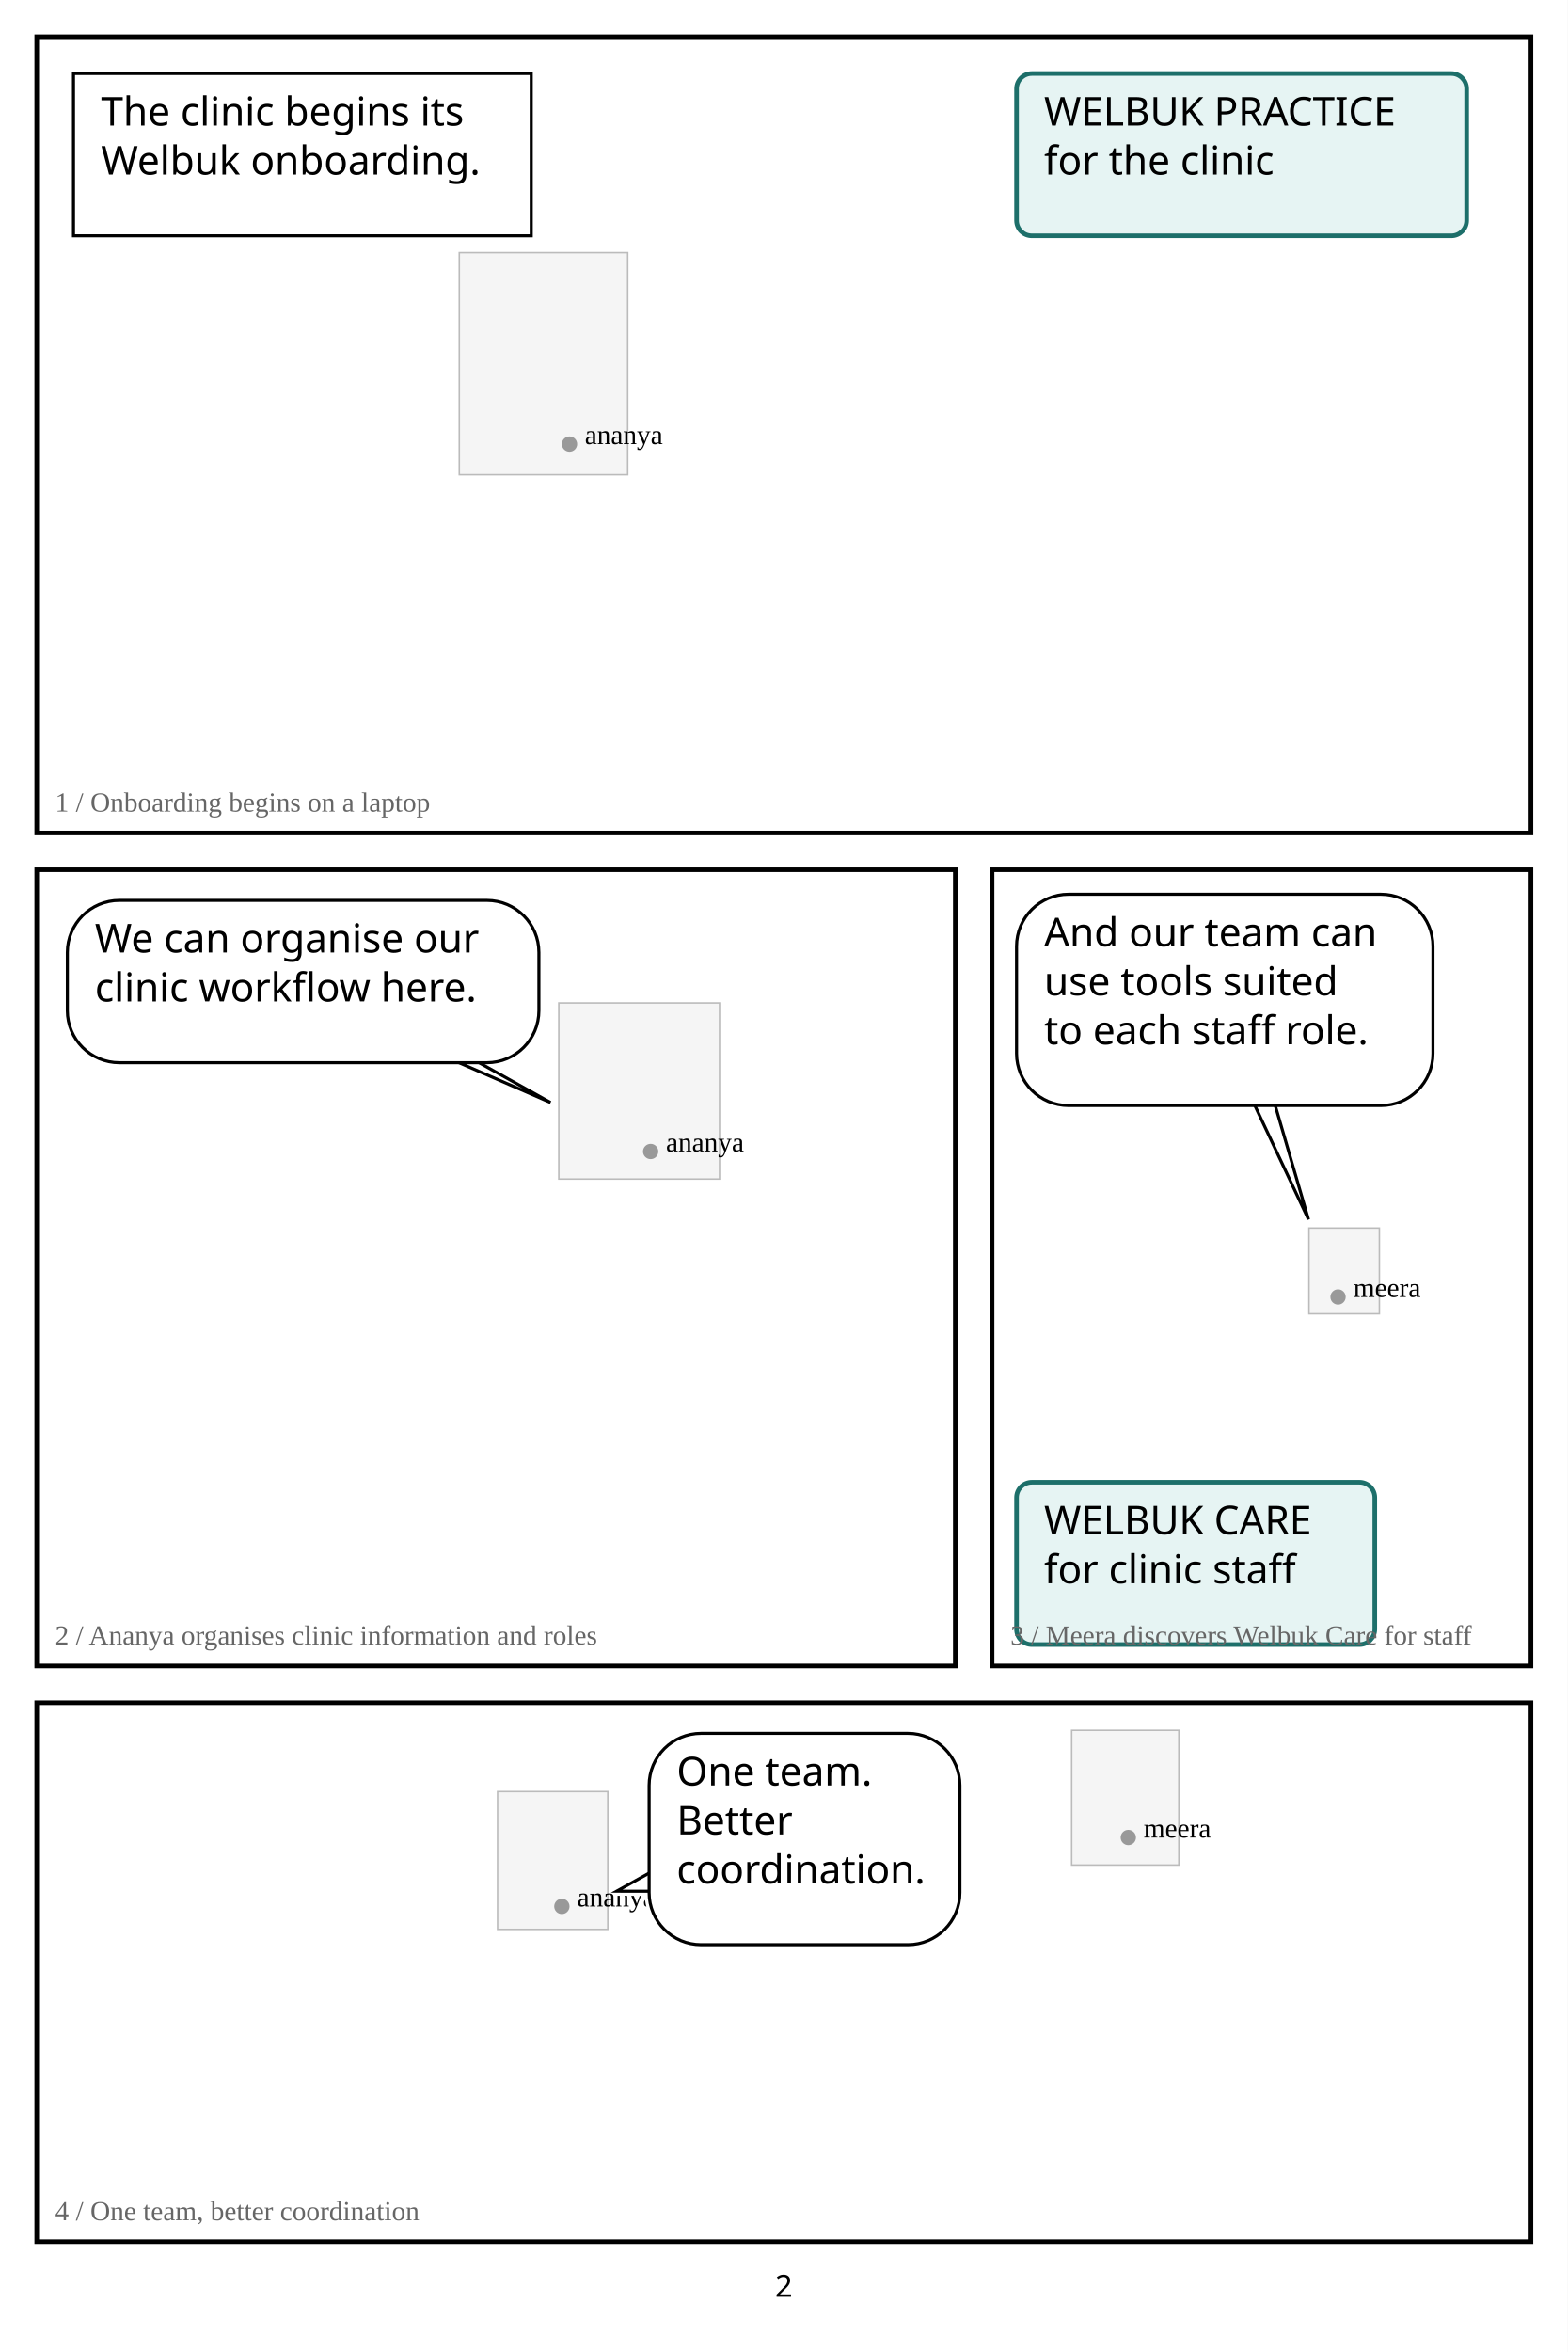
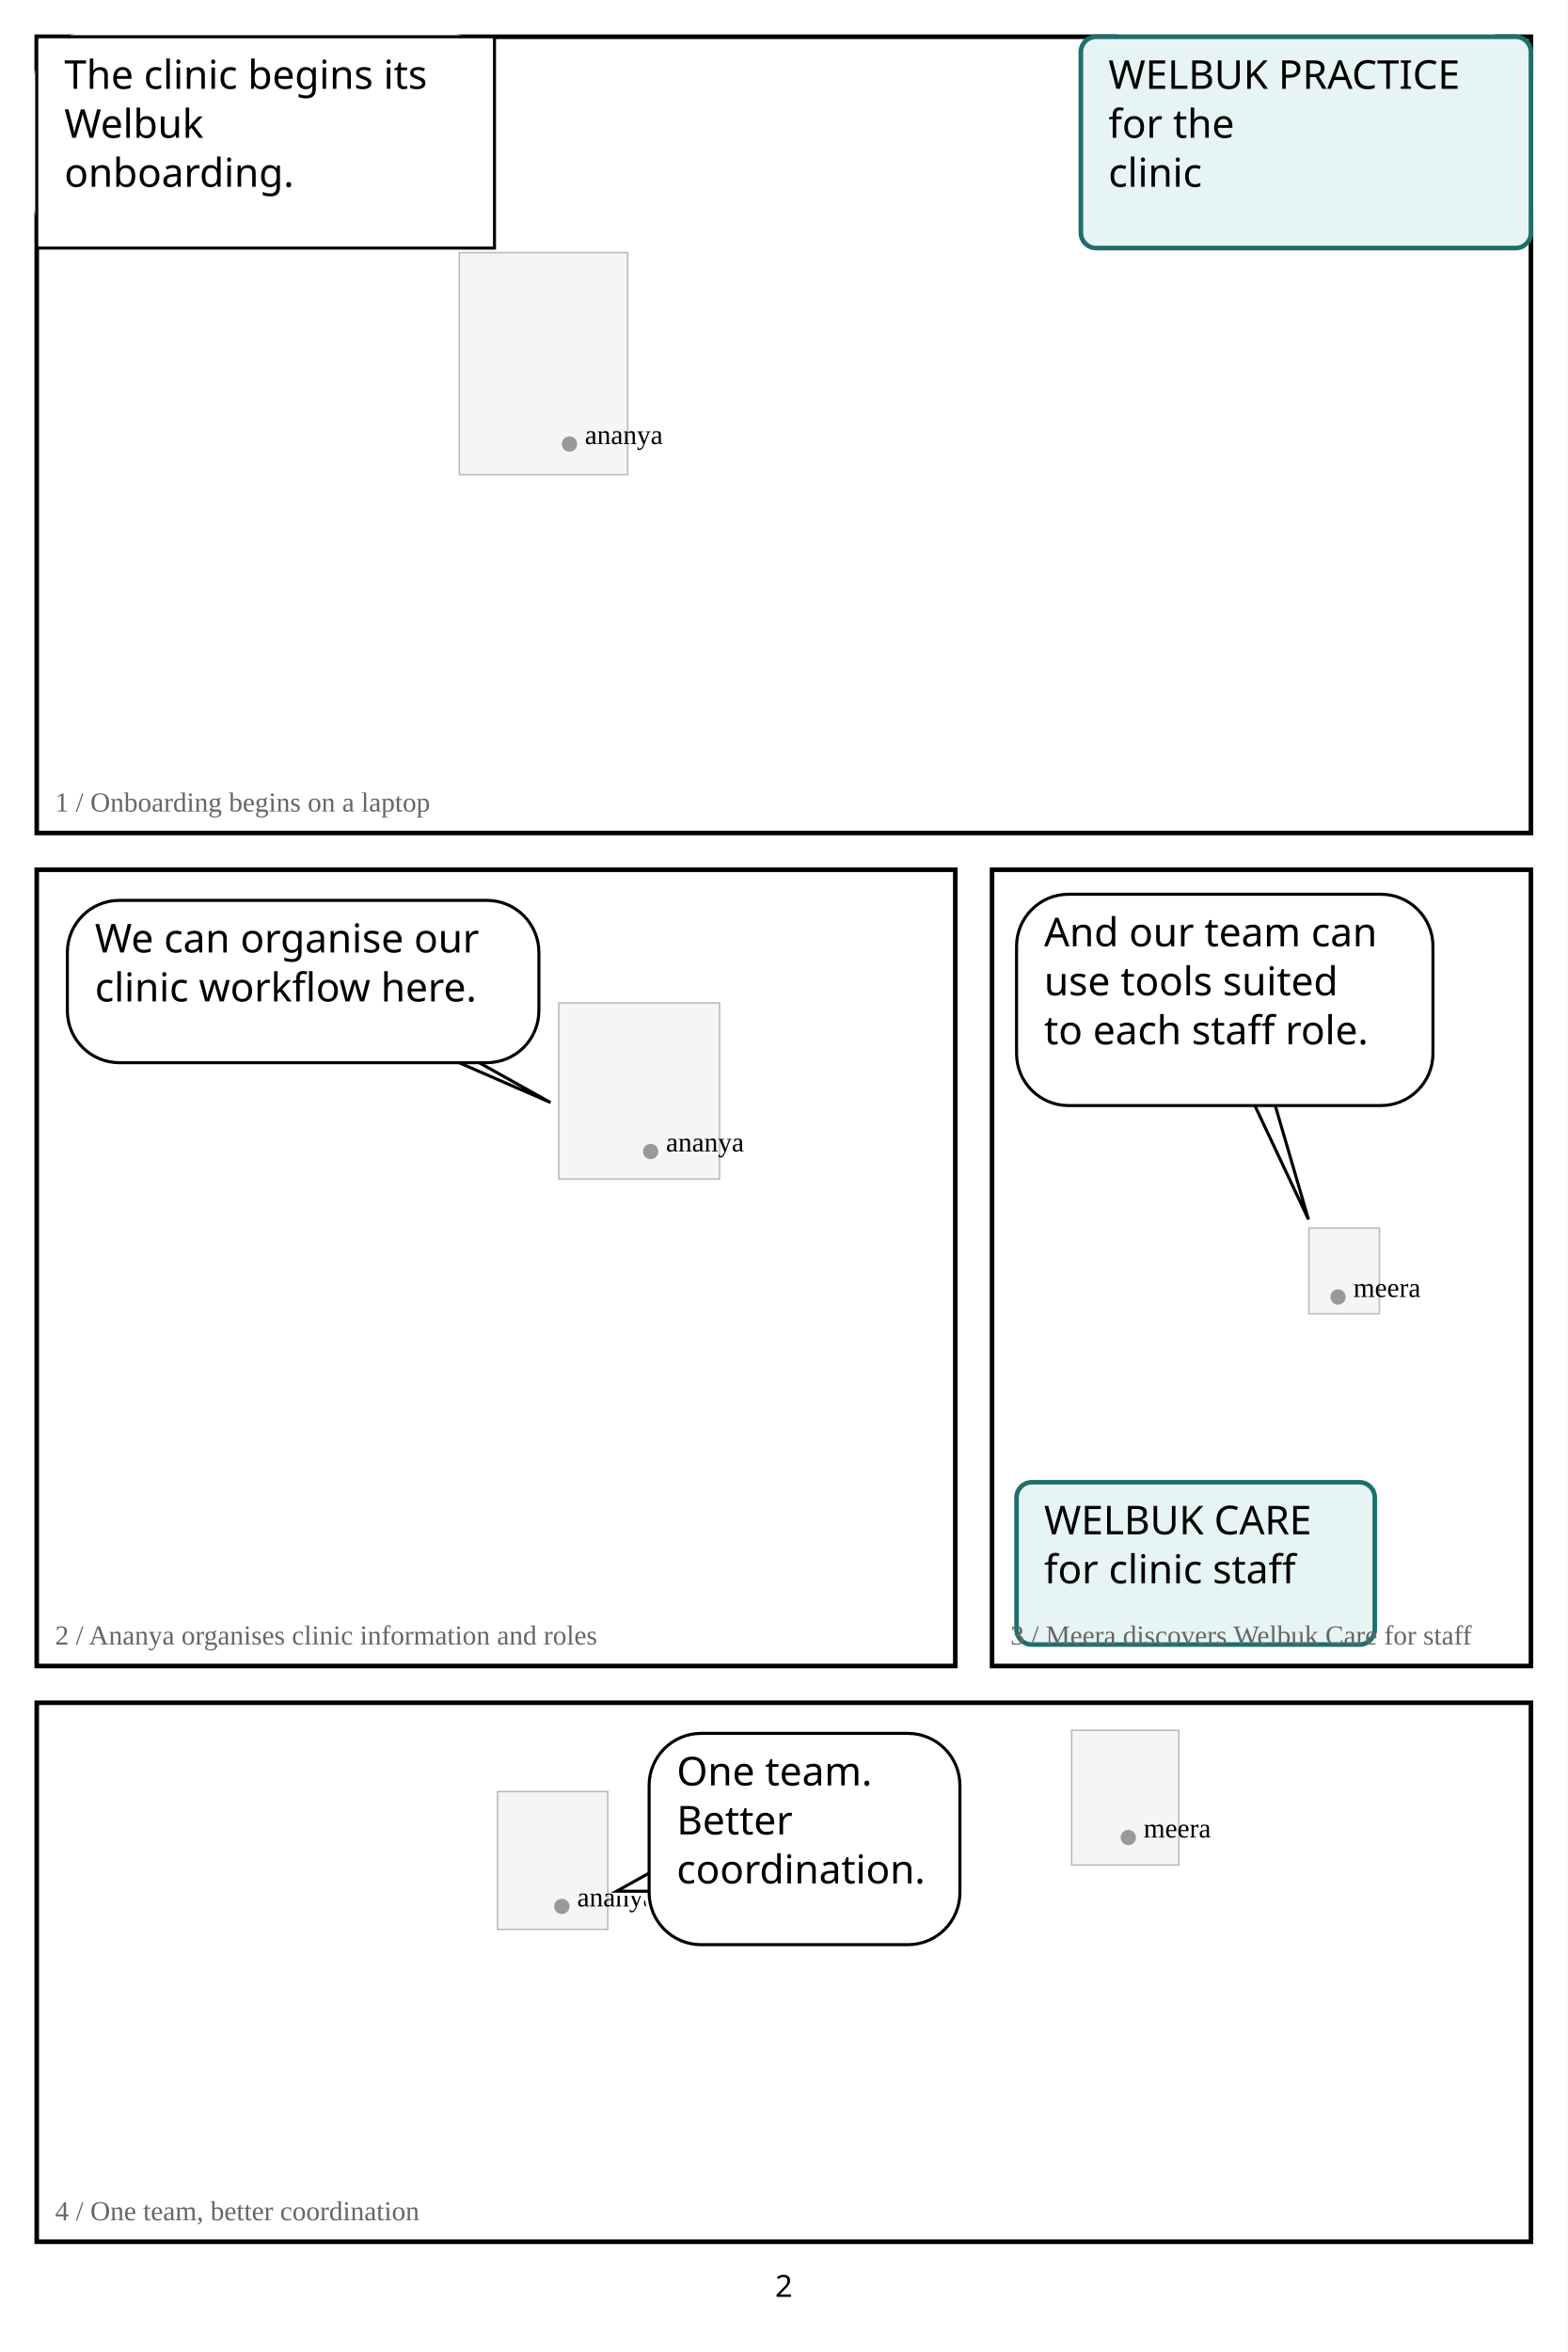
<svg xmlns="http://www.w3.org/2000/svg" width="1024" height="1536" viewBox="0 0 1024 1536">
  <rect width="1024" height="1536" fill="white" />
  <rect x="300" y="165" width="110" height="145" fill="#f5f5f5" stroke="#bbb" />
  <circle cx="372" cy="290" r="5" fill="#999" />
  <text x="382" y="290" font-size="18">ananya</text>
  <rect x="24" y="24" width="976" height="520" fill="none" stroke="black" stroke-width="3" />
-   <rect x="48" y="48" width="299" height="106" rx="34" fill="white" stroke="white" stroke-width="6" />
-   <rect x="664" y="48" width="294" height="106" rx="34" fill="white" stroke="white" stroke-width="6" />
-   <rect x="48" y="48" width="299" height="106" fill="white" stroke="black" stroke-width="2" />
-   <text x="66" y="82" font-family="Meiryo,MS Gothic,sans-serif" font-size="26" fill="black">The clinic begins its </text>
-   <text x="66" y="114" font-family="Meiryo,MS Gothic,sans-serif" font-size="26" fill="black">Welbuk onboarding.</text>
-   <rect x="664" y="48" width="294" height="106" rx="10" fill="#e6f4f3" stroke="#1d6f6a" stroke-width="3" />
-   <text x="682" y="82" font-family="Meiryo,MS Gothic,sans-serif" font-size="26" fill="black">WELBUK PRACTICE </text>
-   <text x="682" y="114" font-family="Meiryo,MS Gothic,sans-serif" font-size="26" fill="black">for the clinic</text>
+   <rect x="24" y="24" width="299" height="138" rx="34" fill="white" stroke="white" stroke-width="6" />
+   <rect x="706" y="24" width="294" height="138" rx="34" fill="white" stroke="white" stroke-width="6" />
+   <rect x="24" y="24" width="299" height="138" fill="white" stroke="black" stroke-width="2" />
+   <text x="42" y="58" font-family="Meiryo,MS Gothic,sans-serif" font-size="26" fill="black">The clinic begins its </text>
+   <text x="42" y="90" font-family="Meiryo,MS Gothic,sans-serif" font-size="26" fill="black">Welbuk </text>
+   <text x="42" y="122" font-family="Meiryo,MS Gothic,sans-serif" font-size="26" fill="black">onboarding.</text>
+   <rect x="706" y="24" width="294" height="138" rx="10" fill="#e6f4f3" stroke="#1d6f6a" stroke-width="3" />
+   <text x="724" y="58" font-family="Meiryo,MS Gothic,sans-serif" font-size="26" fill="black">WELBUK PRACTICE </text>
+   <text x="724" y="90" font-family="Meiryo,MS Gothic,sans-serif" font-size="26" fill="black">for the </text>
+   <text x="724" y="122" font-family="Meiryo,MS Gothic,sans-serif" font-size="26" fill="black">clinic</text>
  <text x="36" y="530" font-size="18" fill="#666">1 / Onboarding begins on a laptop</text>
  <rect x="365" y="655" width="105" height="115" fill="#f5f5f5" stroke="#bbb" />
  <circle cx="425" cy="752" r="5" fill="#999" />
  <text x="435" y="752" font-size="18">ananya</text>
  <rect x="24" y="568" width="600" height="520" fill="none" stroke="black" stroke-width="3" />
  <rect x="44" y="588" width="308" height="106" rx="34" fill="white" stroke="white" stroke-width="6" />
  <path d="M 295.794 692.243 L 359.61 720.025 L 309.794 692.243 Z" fill="white" stroke="white" stroke-width="6" stroke-linejoin="round" />
  <path data-speaker="ananya" d="M 295.794 692.243 L 359.61 720.025 L 309.794 692.243" fill="white" stroke="black" stroke-width="2" />
  <rect x="44" y="588" width="308" height="106" rx="34" fill="white" stroke="black" stroke-width="2" />
  <text x="62" y="622" font-family="Meiryo,MS Gothic,sans-serif" font-size="26" fill="black">We can organise our </text>
  <text x="62" y="654" font-family="Meiryo,MS Gothic,sans-serif" font-size="26" fill="black">clinic workflow here.</text>
  <text x="36" y="1074" font-size="18" fill="#666">2 / Ananya organises clinic information and roles</text>
  <rect x="855" y="802" width="46" height="56" fill="#f5f5f5" stroke="#bbb" />
  <circle cx="874" cy="847" r="5" fill="#999" />
  <text x="884" y="847" font-size="18">meera</text>
  <rect x="648" y="568" width="352" height="520" fill="none" stroke="black" stroke-width="3" />
  <rect x="664" y="584" width="272" height="138" rx="34" fill="white" stroke="white" stroke-width="6" />
  <path d="M 817.894 718.263 L 854.697 796.394 L 831.894 718.263 Z" fill="white" stroke="white" stroke-width="6" stroke-linejoin="round" />
  <rect x="664" y="968" width="234" height="106" rx="34" fill="white" stroke="white" stroke-width="6" />
  <path data-speaker="meera" d="M 817.894 718.263 L 854.697 796.394 L 831.894 718.263" fill="white" stroke="black" stroke-width="2" />
  <rect x="664" y="584" width="272" height="138" rx="34" fill="white" stroke="black" stroke-width="2" />
  <text x="682" y="618" font-family="Meiryo,MS Gothic,sans-serif" font-size="26" fill="black">And our team can </text>
  <text x="682" y="650" font-family="Meiryo,MS Gothic,sans-serif" font-size="26" fill="black">use tools suited </text>
  <text x="682" y="682" font-family="Meiryo,MS Gothic,sans-serif" font-size="26" fill="black">to each staff role.</text>
  <rect x="664" y="968" width="234" height="106" rx="10" fill="#e6f4f3" stroke="#1d6f6a" stroke-width="3" />
  <text x="682" y="1002" font-family="Meiryo,MS Gothic,sans-serif" font-size="26" fill="black">WELBUK CARE </text>
  <text x="682" y="1034" font-family="Meiryo,MS Gothic,sans-serif" font-size="26" fill="black">for clinic staff</text>
  <text x="660" y="1074" font-size="18" fill="#666">3 / Meera discovers Welbuk Care for staff</text>
  <rect x="325" y="1170" width="72" height="90" fill="#f5f5f5" stroke="#bbb" />
  <circle cx="367" cy="1245" r="5" fill="#999" />
  <text x="377" y="1245" font-size="18">ananya</text>
  <rect x="700" y="1130" width="70" height="88" fill="#f5f5f5" stroke="#bbb" />
  <circle cx="737" cy="1200" r="5" fill="#999" />
  <text x="747" y="1200" font-size="18">meera</text>
  <rect x="24" y="1112" width="976" height="352" fill="none" stroke="black" stroke-width="3" />
  <rect x="424" y="1132" width="203" height="138" rx="34" fill="white" stroke="white" stroke-width="6" />
  <path d="M 427.854 1221.107 L 402.781 1235.067 L 427.854 1235.107 Z" fill="white" stroke="white" stroke-width="6" stroke-linejoin="round" />
  <path data-speaker="ananya" d="M 427.854 1221.107 L 402.781 1235.067 L 427.854 1235.107" fill="white" stroke="black" stroke-width="2" />
  <rect x="424" y="1132" width="203" height="138" rx="34" fill="white" stroke="black" stroke-width="2" />
  <text x="442" y="1166" font-family="Meiryo,MS Gothic,sans-serif" font-size="26" fill="black">One team. </text>
  <text x="442" y="1198" font-family="Meiryo,MS Gothic,sans-serif" font-size="26" fill="black">Better </text>
  <text x="442" y="1230" font-family="Meiryo,MS Gothic,sans-serif" font-size="26" fill="black">coordination.</text>
  <text x="36" y="1450" font-size="18" fill="#666">4 / One team, better coordination</text>
  <text x="512" y="1500" text-anchor="middle" font-family="sans-serif" font-size="20">2</text>
</svg>
